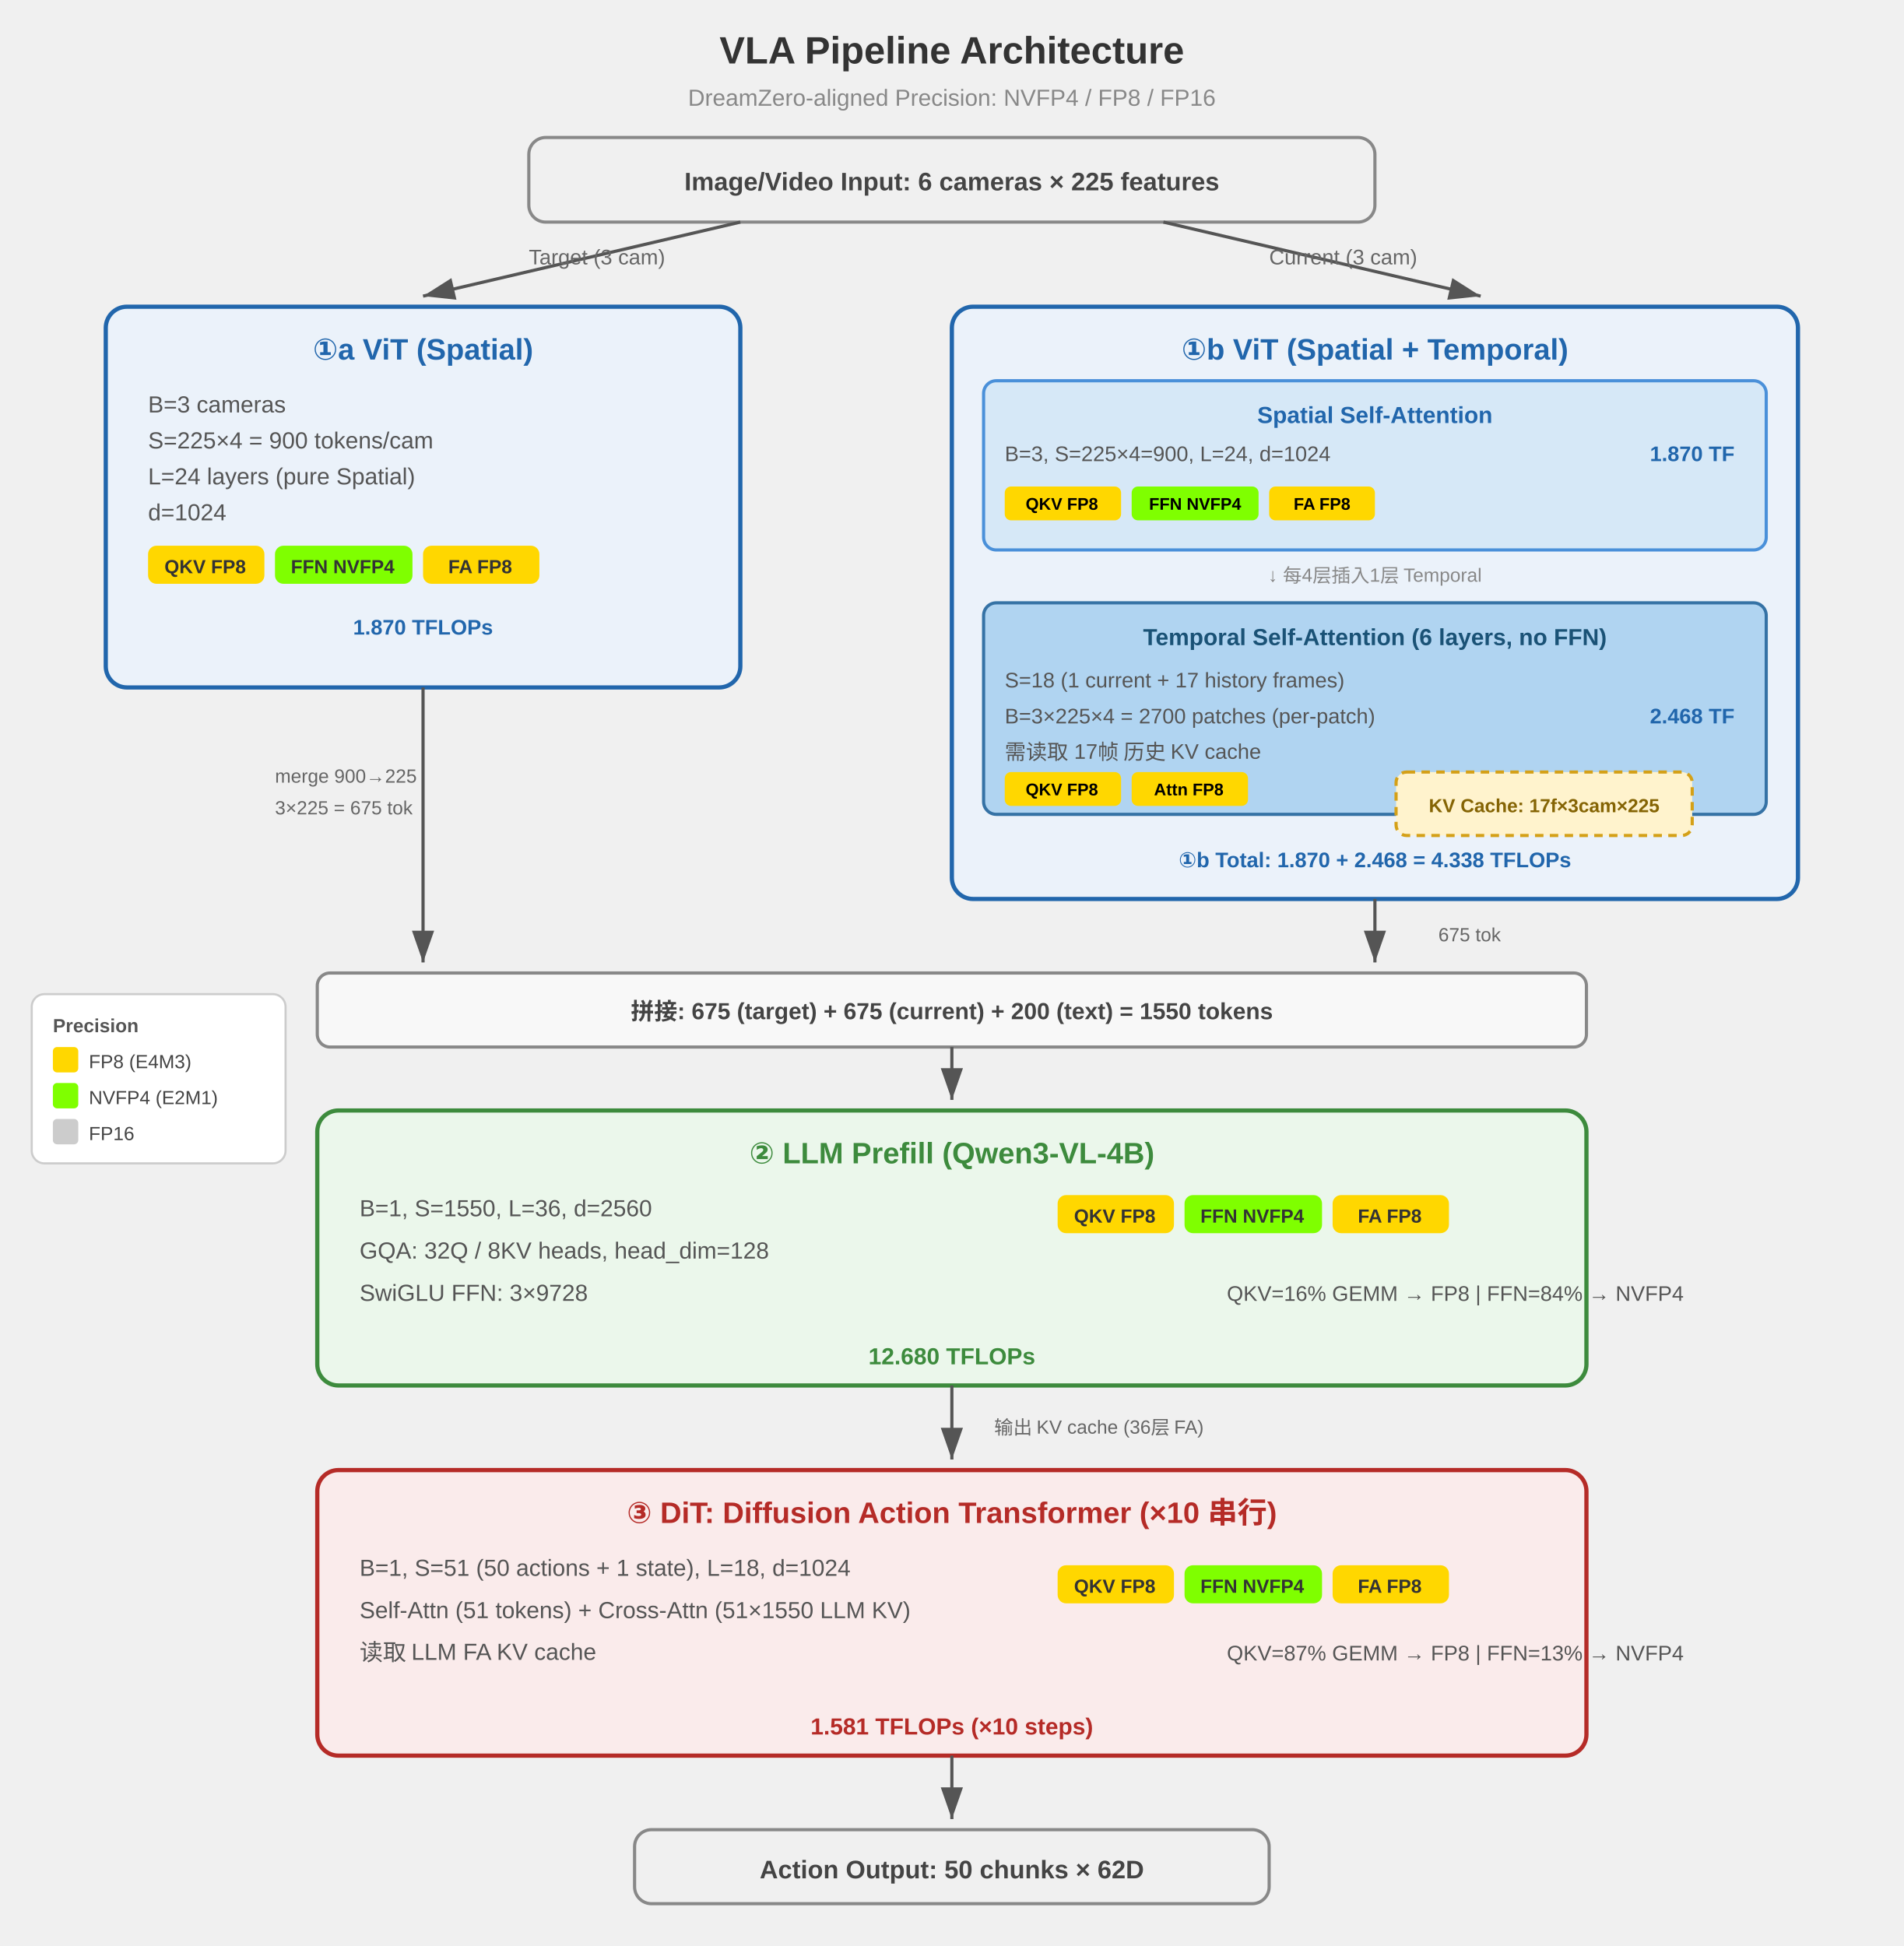
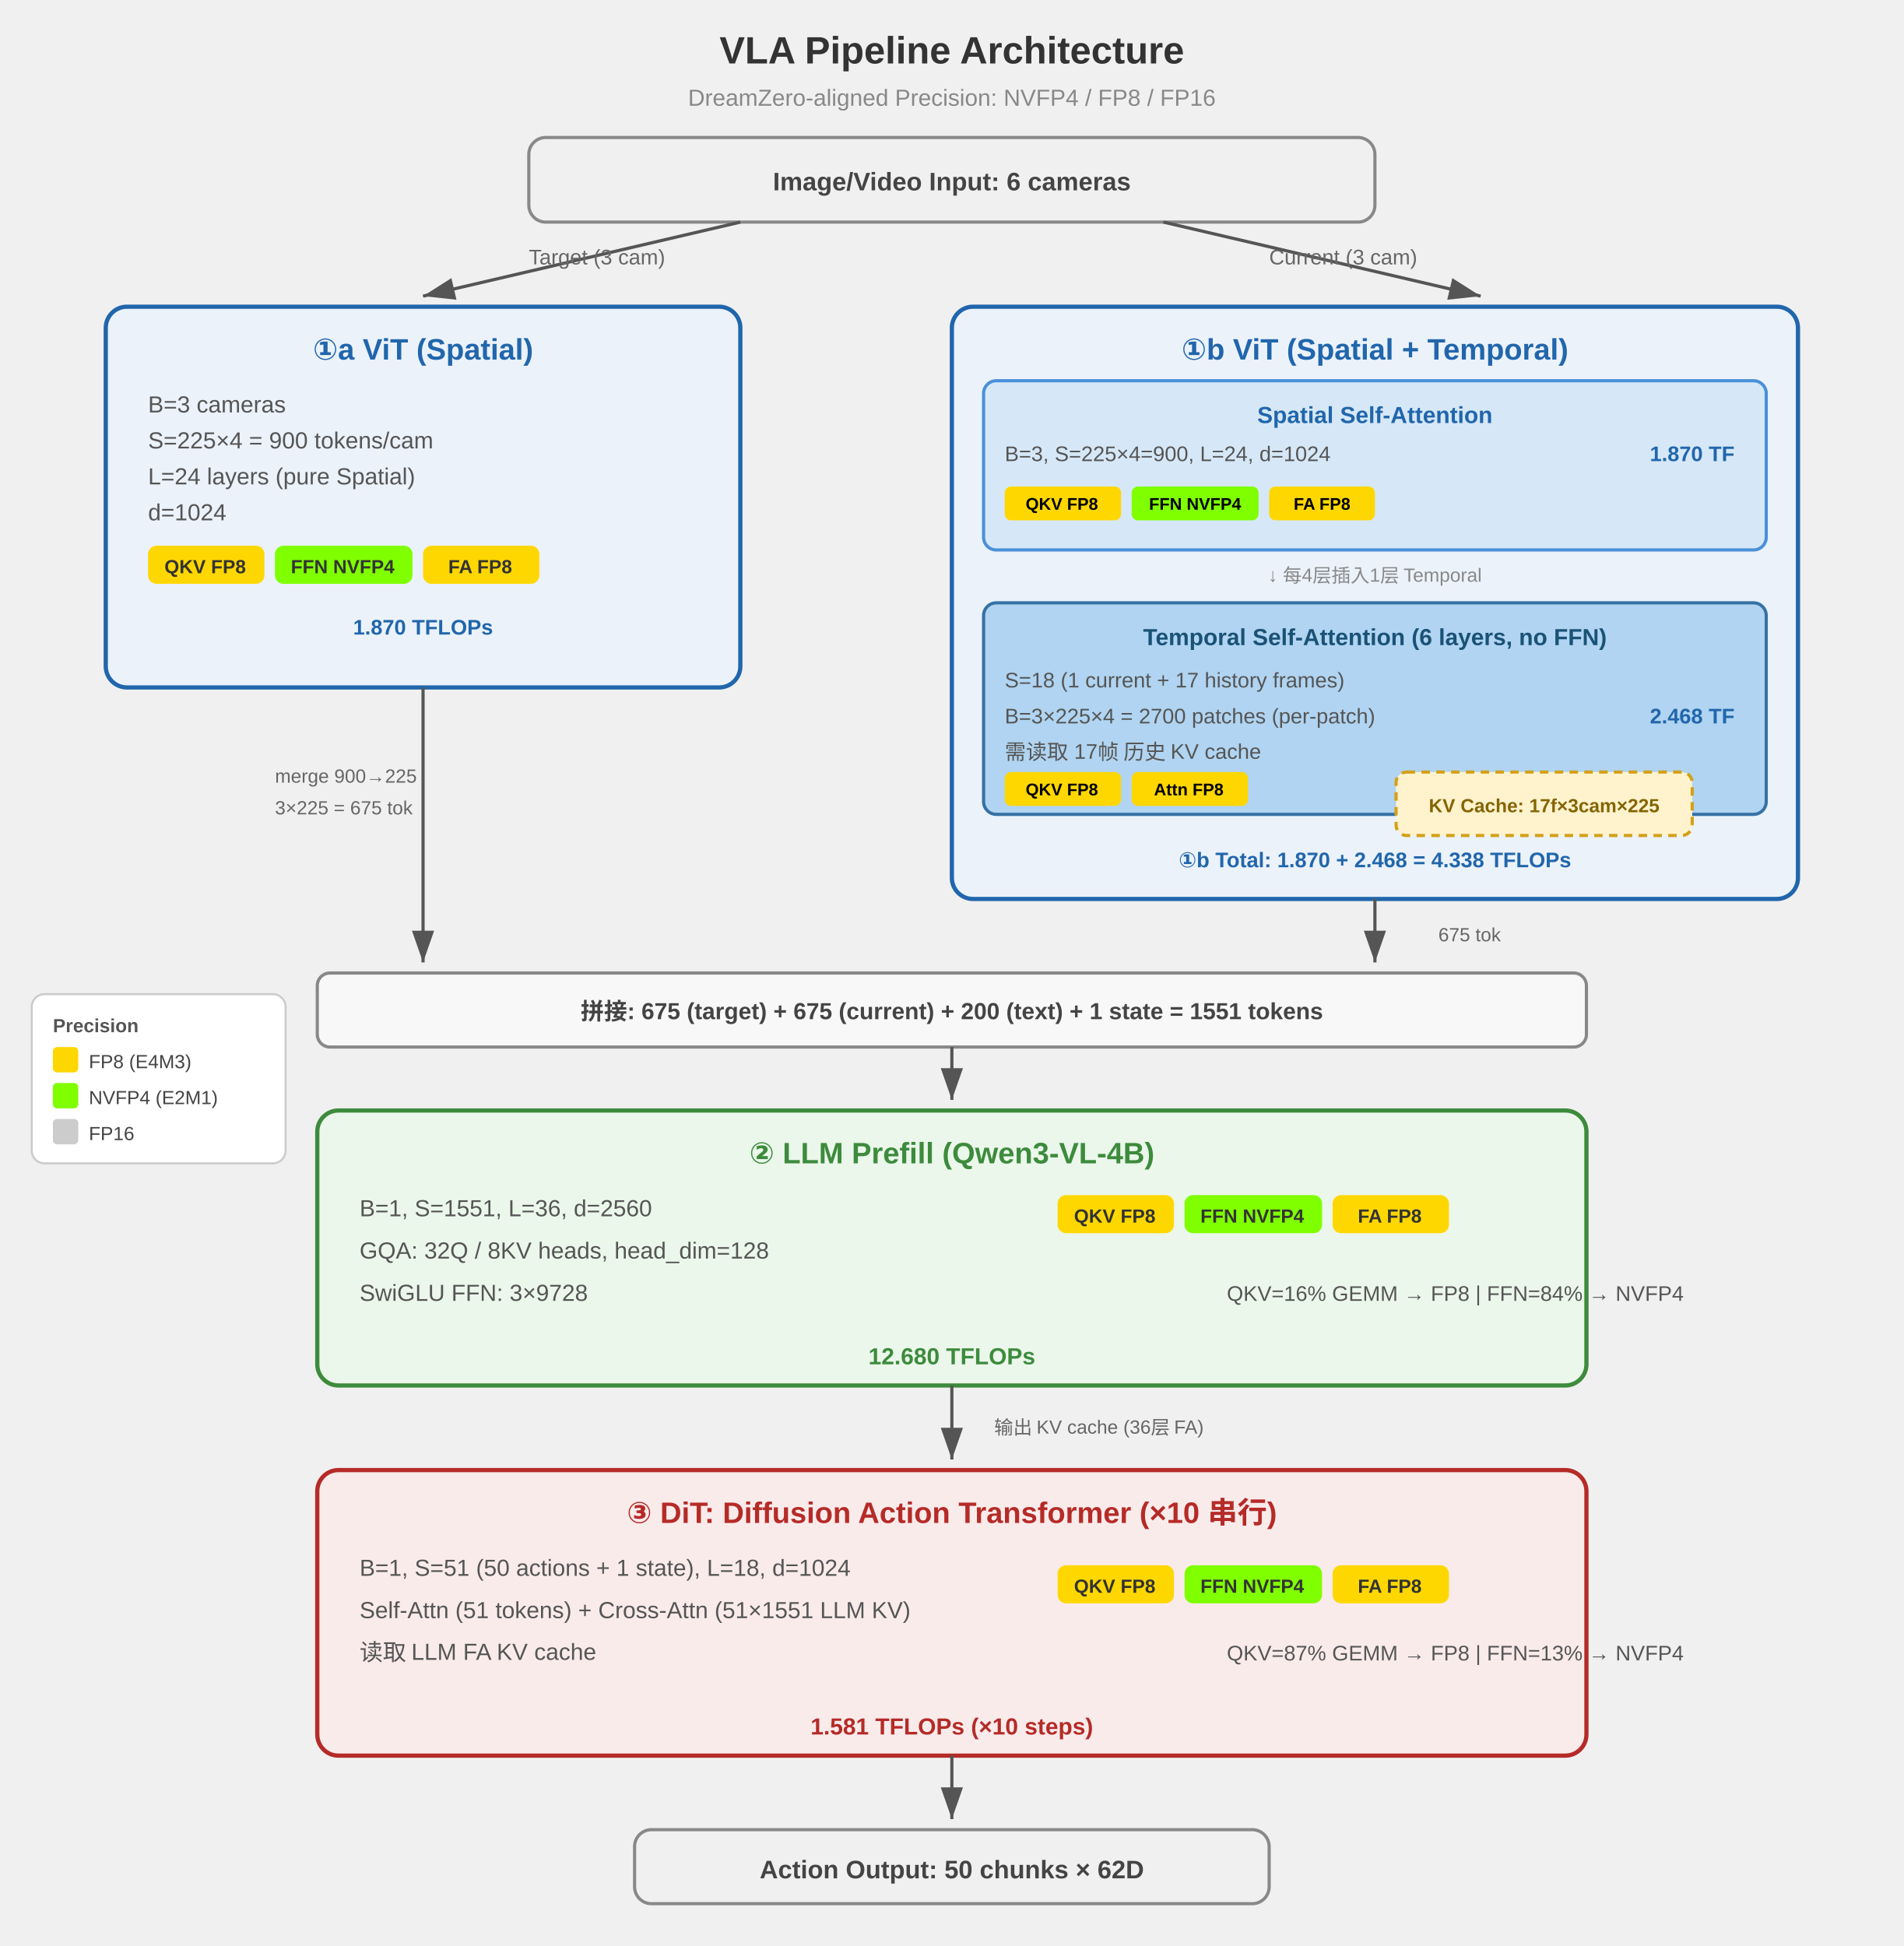
<svg xmlns="http://www.w3.org/2000/svg" viewBox="0 0 900 920" font-family="Arial, sans-serif">
  <defs>
    <marker id="arrow" markerWidth="10" markerHeight="7" refX="10" refY="3.5" orient="auto">
      <polygon points="0 0, 10 3.5, 0 7" fill="#555" />
    </marker>
  </defs>
  <text x="450" y="30" text-anchor="middle" font-size="18" font-weight="bold" fill="#333">VLA Pipeline Architecture</text>
  <text x="450" y="50" text-anchor="middle" font-size="11" fill="#888">DreamZero-aligned Precision: NVFP4 / FP8 / FP16</text>
  <rect x="250" y="65" width="400" height="40" rx="8" fill="#F0F0F0" stroke="#888" stroke-width="1.5" />
-   <text x="450" y="90" text-anchor="middle" font-size="12" font-weight="bold" fill="#444">Image/Video Input: 6 cameras × 225 features</text>
+   <text x="450" y="90" text-anchor="middle" font-size="12" font-weight="bold" fill="#444">Image/Video Input: 6 cameras</text>
  <line x1="350" y1="105" x2="200" y2="140" stroke="#555" stroke-width="1.5" marker-end="url(#arrow)" />
  <line x1="550" y1="105" x2="700" y2="140" stroke="#555" stroke-width="1.5" marker-end="url(#arrow)" />
  <text x="250" y="125" font-size="10" fill="#666">Target (3 cam)</text>
  <text x="600" y="125" font-size="10" fill="#666">Current (3 cam)</text>
  <rect x="50" y="145" width="300" height="180" rx="10" fill="#EBF2FA" stroke="#2166AC" stroke-width="2" />
  <text x="200" y="170" text-anchor="middle" font-size="14" font-weight="bold" fill="#2166AC">①a ViT (Spatial)</text>
  <text x="70" y="195" font-size="11" fill="#555">B=3 cameras</text>
  <text x="70" y="212" font-size="11" fill="#555">S=225×4 = 900 tokens/cam</text>
  <text x="70" y="229" font-size="11" fill="#555">L=24 layers (pure Spatial)</text>
  <text x="70" y="246" font-size="11" fill="#555">d=1024</text>
  <rect x="70" y="258" width="55" height="18" rx="4" fill="#FFD700" />
  <text x="97" y="271" text-anchor="middle" font-size="9" font-weight="bold" fill="#333">QKV FP8</text>
  <rect x="130" y="258" width="65" height="18" rx="4" fill="#7FFF00" />
  <text x="162" y="271" text-anchor="middle" font-size="9" font-weight="bold" fill="#333">FFN NVFP4</text>
  <rect x="200" y="258" width="55" height="18" rx="4" fill="#FFD700" />
  <text x="227" y="271" text-anchor="middle" font-size="9" font-weight="bold" fill="#333">FA FP8</text>
  <text x="200" y="300" text-anchor="middle" font-size="10" fill="#2166AC" font-weight="bold">1.870 TFLOPs</text>
  <rect x="450" y="145" width="400" height="280" rx="10" fill="#EBF2FA" stroke="#2166AC" stroke-width="2" />
  <text x="650" y="170" text-anchor="middle" font-size="14" font-weight="bold" fill="#2166AC">①b ViT (Spatial + Temporal)</text>
  <rect x="465" y="180" width="370" height="80" rx="6" fill="#D6E8F7" stroke="#4A90D9" stroke-width="1.5" />
  <text x="650" y="200" text-anchor="middle" font-size="11" font-weight="bold" fill="#2166AC">Spatial Self-Attention</text>
  <text x="475" y="218" font-size="10" fill="#555">B=3, S=225×4=900, L=24, d=1024</text>
  <rect x="475" y="230" width="55" height="16" rx="3" fill="#FFD700" />
  <text x="502" y="241" text-anchor="middle" font-size="8" font-weight="bold">QKV FP8</text>
  <rect x="535" y="230" width="60" height="16" rx="3" fill="#7FFF00" />
  <text x="565" y="241" text-anchor="middle" font-size="8" font-weight="bold">FFN NVFP4</text>
  <rect x="600" y="230" width="50" height="16" rx="3" fill="#FFD700" />
  <text x="625" y="241" text-anchor="middle" font-size="8" font-weight="bold">FA FP8</text>
  <text x="780" y="218" font-size="10" fill="#2166AC" font-weight="bold">1.870 TF</text>
  <text x="650" y="275" text-anchor="middle" font-size="9" fill="#888">↓ 每4层插入1层 Temporal</text>
  <rect x="465" y="285" width="370" height="100" rx="6" fill="#B0D4F1" stroke="#3572A5" stroke-width="1.5" />
  <text x="650" y="305" text-anchor="middle" font-size="11" font-weight="bold" fill="#1a5276">Temporal Self-Attention (6 layers, no FFN)</text>
  <text x="475" y="325" font-size="10" fill="#555">S=18 (1 current + 17 history frames)</text>
  <text x="475" y="342" font-size="10" fill="#555">B=3×225×4 = 2700 patches (per-patch)</text>
  <text x="475" y="359" font-size="10" fill="#555">需读取 17帧 历史 KV cache</text>
  <rect x="475" y="365" width="55" height="16" rx="3" fill="#FFD700" />
  <text x="502" y="376" text-anchor="middle" font-size="8" font-weight="bold">QKV FP8</text>
  <rect x="535" y="365" width="55" height="16" rx="3" fill="#FFD700" />
  <text x="562" y="376" text-anchor="middle" font-size="8" font-weight="bold">Attn FP8</text>
  <text x="780" y="342" font-size="10" fill="#2166AC" font-weight="bold">2.468 TF</text>
  <rect x="660" y="365" width="140" height="30" rx="5" fill="#FFF3CD" stroke="#D4A017" stroke-width="1.5" stroke-dasharray="4,3" />
  <text x="730" y="384" text-anchor="middle" font-size="9" font-weight="bold" fill="#856404">KV Cache: 17f×3cam×225</text>
  <text x="650" y="410" text-anchor="middle" font-size="10" fill="#2166AC" font-weight="bold">①b Total: 1.870 + 2.468 = 4.338 TFLOPs</text>
  <line x1="200" y1="325" x2="200" y2="455" stroke="#555" stroke-width="1.5" marker-end="url(#arrow)" />
  <text x="130" y="370" font-size="9" fill="#666">merge 900→225</text>
  <text x="130" y="385" font-size="9" fill="#666">3×225 = 675 tok</text>
  <line x1="650" y1="425" x2="650" y2="455" stroke="#555" stroke-width="1.5" marker-end="url(#arrow)" />
  <text x="680" y="445" font-size="9" fill="#666">675 tok</text>
  <rect x="150" y="460" width="600" height="35" rx="6" fill="#F8F8F8" stroke="#888" stroke-width="1.5" />
-   <text x="450" y="482" text-anchor="middle" font-size="11" font-weight="bold" fill="#444">拼接: 675 (target) + 675 (current) + 200 (text) = 1550 tokens</text>
+   <text x="450" y="482" text-anchor="middle" font-size="11" font-weight="bold" fill="#444">拼接: 675 (target) + 675 (current) + 200 (text) + 1 state = 1551 tokens</text>
  <line x1="450" y1="495" x2="450" y2="520" stroke="#555" stroke-width="1.5" marker-end="url(#arrow)" />
  <rect x="150" y="525" width="600" height="130" rx="10" fill="#EBF7EB" stroke="#3D8B3D" stroke-width="2" />
  <text x="450" y="550" text-anchor="middle" font-size="14" font-weight="bold" fill="#3D8B3D">② LLM Prefill (Qwen3-VL-4B)</text>
-   <text x="170" y="575" font-size="11" fill="#555">B=1, S=1550, L=36, d=2560</text>
+   <text x="170" y="575" font-size="11" fill="#555">B=1, S=1551, L=36, d=2560</text>
  <text x="170" y="595" font-size="11" fill="#555">GQA: 32Q / 8KV heads, head_dim=128</text>
  <text x="170" y="615" font-size="11" fill="#555">SwiGLU FFN: 3×9728</text>
  <rect x="500" y="565" width="55" height="18" rx="4" fill="#FFD700" />
  <text x="527" y="578" text-anchor="middle" font-size="9" font-weight="bold" fill="#333">QKV FP8</text>
  <rect x="560" y="565" width="65" height="18" rx="4" fill="#7FFF00" />
  <text x="592" y="578" text-anchor="middle" font-size="9" font-weight="bold" fill="#333">FFN NVFP4</text>
  <rect x="630" y="565" width="55" height="18" rx="4" fill="#FFD700" />
  <text x="657" y="578" text-anchor="middle" font-size="9" font-weight="bold" fill="#333">FA FP8</text>
  <text x="580" y="615" font-size="10" fill="#555">QKV=16% GEMM → FP8 | FFN=84% → NVFP4</text>
  <text x="450" y="645" text-anchor="middle" font-size="11" fill="#3D8B3D" font-weight="bold">12.680 TFLOPs</text>
  <line x1="450" y1="655" x2="450" y2="690" stroke="#555" stroke-width="1.5" marker-end="url(#arrow)" />
  <text x="470" y="678" font-size="9" fill="#666">输出 KV cache (36层 FA)</text>
  <rect x="150" y="695" width="600" height="135" rx="10" fill="#FAEBEB" stroke="#B52B27" stroke-width="2" />
  <text x="450" y="720" text-anchor="middle" font-size="14" font-weight="bold" fill="#B52B27">③ DiT: Diffusion Action Transformer (×10 串行)</text>
  <text x="170" y="745" font-size="11" fill="#555">B=1, S=51 (50 actions + 1 state), L=18, d=1024</text>
-   <text x="170" y="765" font-size="11" fill="#555">Self-Attn (51 tokens) + Cross-Attn (51×1550 LLM KV)</text>
+   <text x="170" y="765" font-size="11" fill="#555">Self-Attn (51 tokens) + Cross-Attn (51×1551 LLM KV)</text>
  <text x="170" y="785" font-size="11" fill="#555">读取 LLM FA KV cache</text>
  <rect x="500" y="740" width="55" height="18" rx="4" fill="#FFD700" />
  <text x="527" y="753" text-anchor="middle" font-size="9" font-weight="bold" fill="#333">QKV FP8</text>
  <rect x="560" y="740" width="65" height="18" rx="4" fill="#7FFF00" />
  <text x="592" y="753" text-anchor="middle" font-size="9" font-weight="bold" fill="#333">FFN NVFP4</text>
  <rect x="630" y="740" width="55" height="18" rx="4" fill="#FFD700" />
  <text x="657" y="753" text-anchor="middle" font-size="9" font-weight="bold" fill="#333">FA FP8</text>
  <text x="580" y="785" font-size="10" fill="#555">QKV=87% GEMM → FP8 | FFN=13% → NVFP4</text>
  <text x="450" y="820" text-anchor="middle" font-size="11" fill="#B52B27" font-weight="bold">1.581 TFLOPs (×10 steps)</text>
  <line x1="450" y1="830" x2="450" y2="860" stroke="#555" stroke-width="1.5" marker-end="url(#arrow)" />
  <rect x="300" y="865" width="300" height="35" rx="8" fill="#F0F0F0" stroke="#888" stroke-width="1.5" />
  <text x="450" y="888" text-anchor="middle" font-size="12" font-weight="bold" fill="#444">Action Output: 50 chunks × 62D</text>
  <rect x="15" y="470" width="120" height="80" rx="6" fill="#fff" stroke="#CCC" stroke-width="1" />
  <text x="25" y="488" font-size="9" font-weight="bold" fill="#555">Precision</text>
  <rect x="25" y="495" width="12" height="12" rx="2" fill="#FFD700" />
  <text x="42" y="505" font-size="9" fill="#444">FP8 (E4M3)</text>
  <rect x="25" y="512" width="12" height="12" rx="2" fill="#7FFF00" />
  <text x="42" y="522" font-size="9" fill="#444">NVFP4 (E2M1)</text>
  <rect x="25" y="529" width="12" height="12" rx="2" fill="#CCC" />
  <text x="42" y="539" font-size="9" fill="#444">FP16</text>
</svg>
